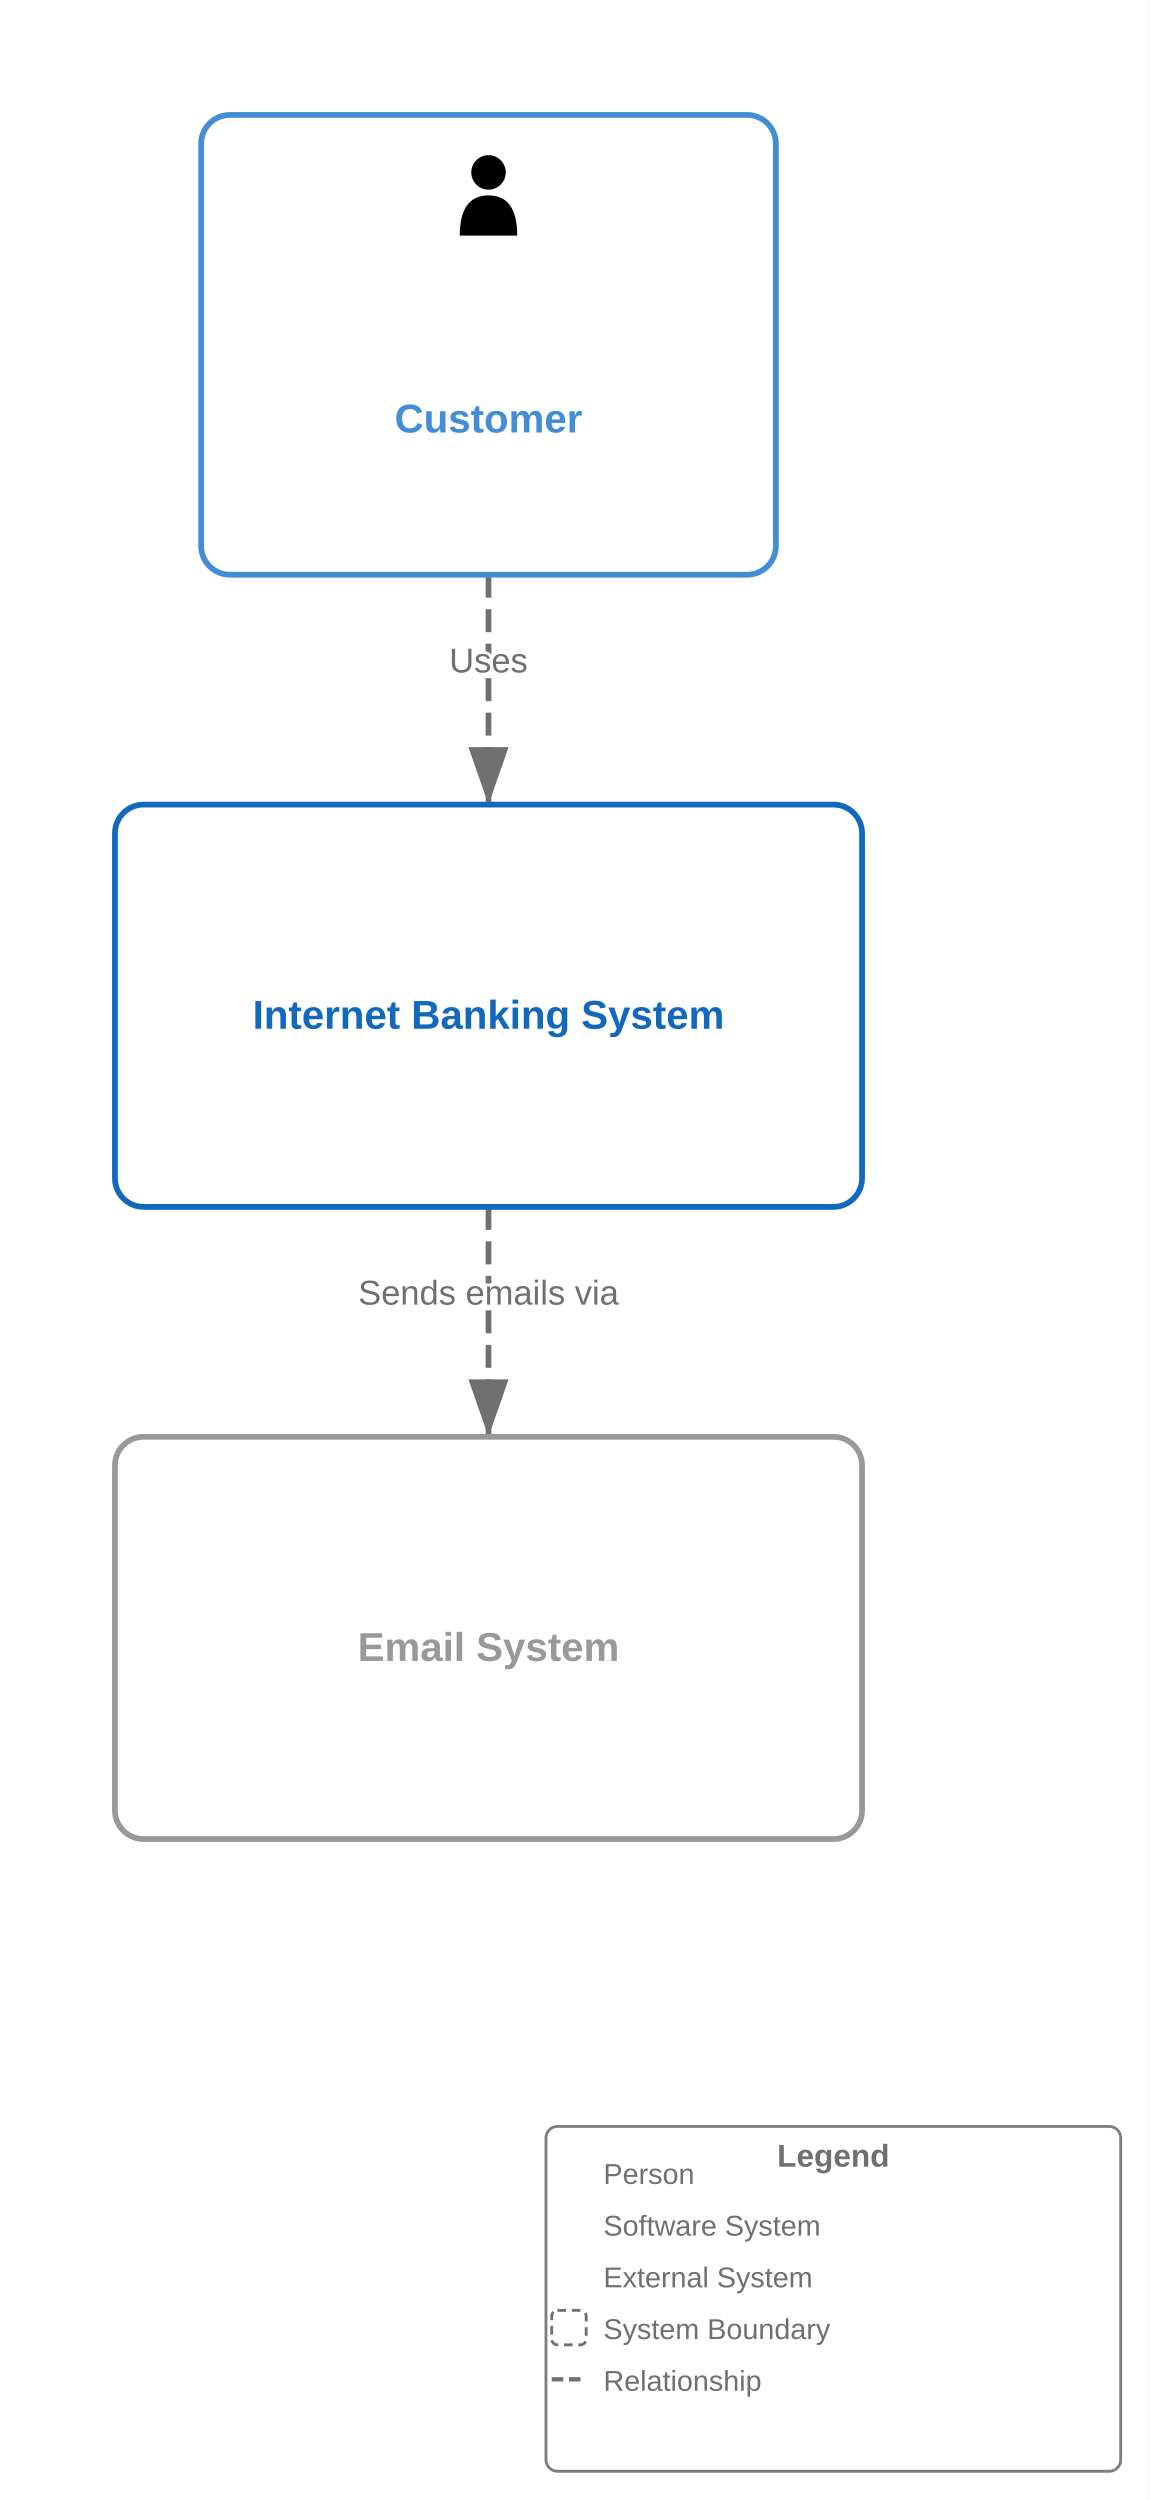
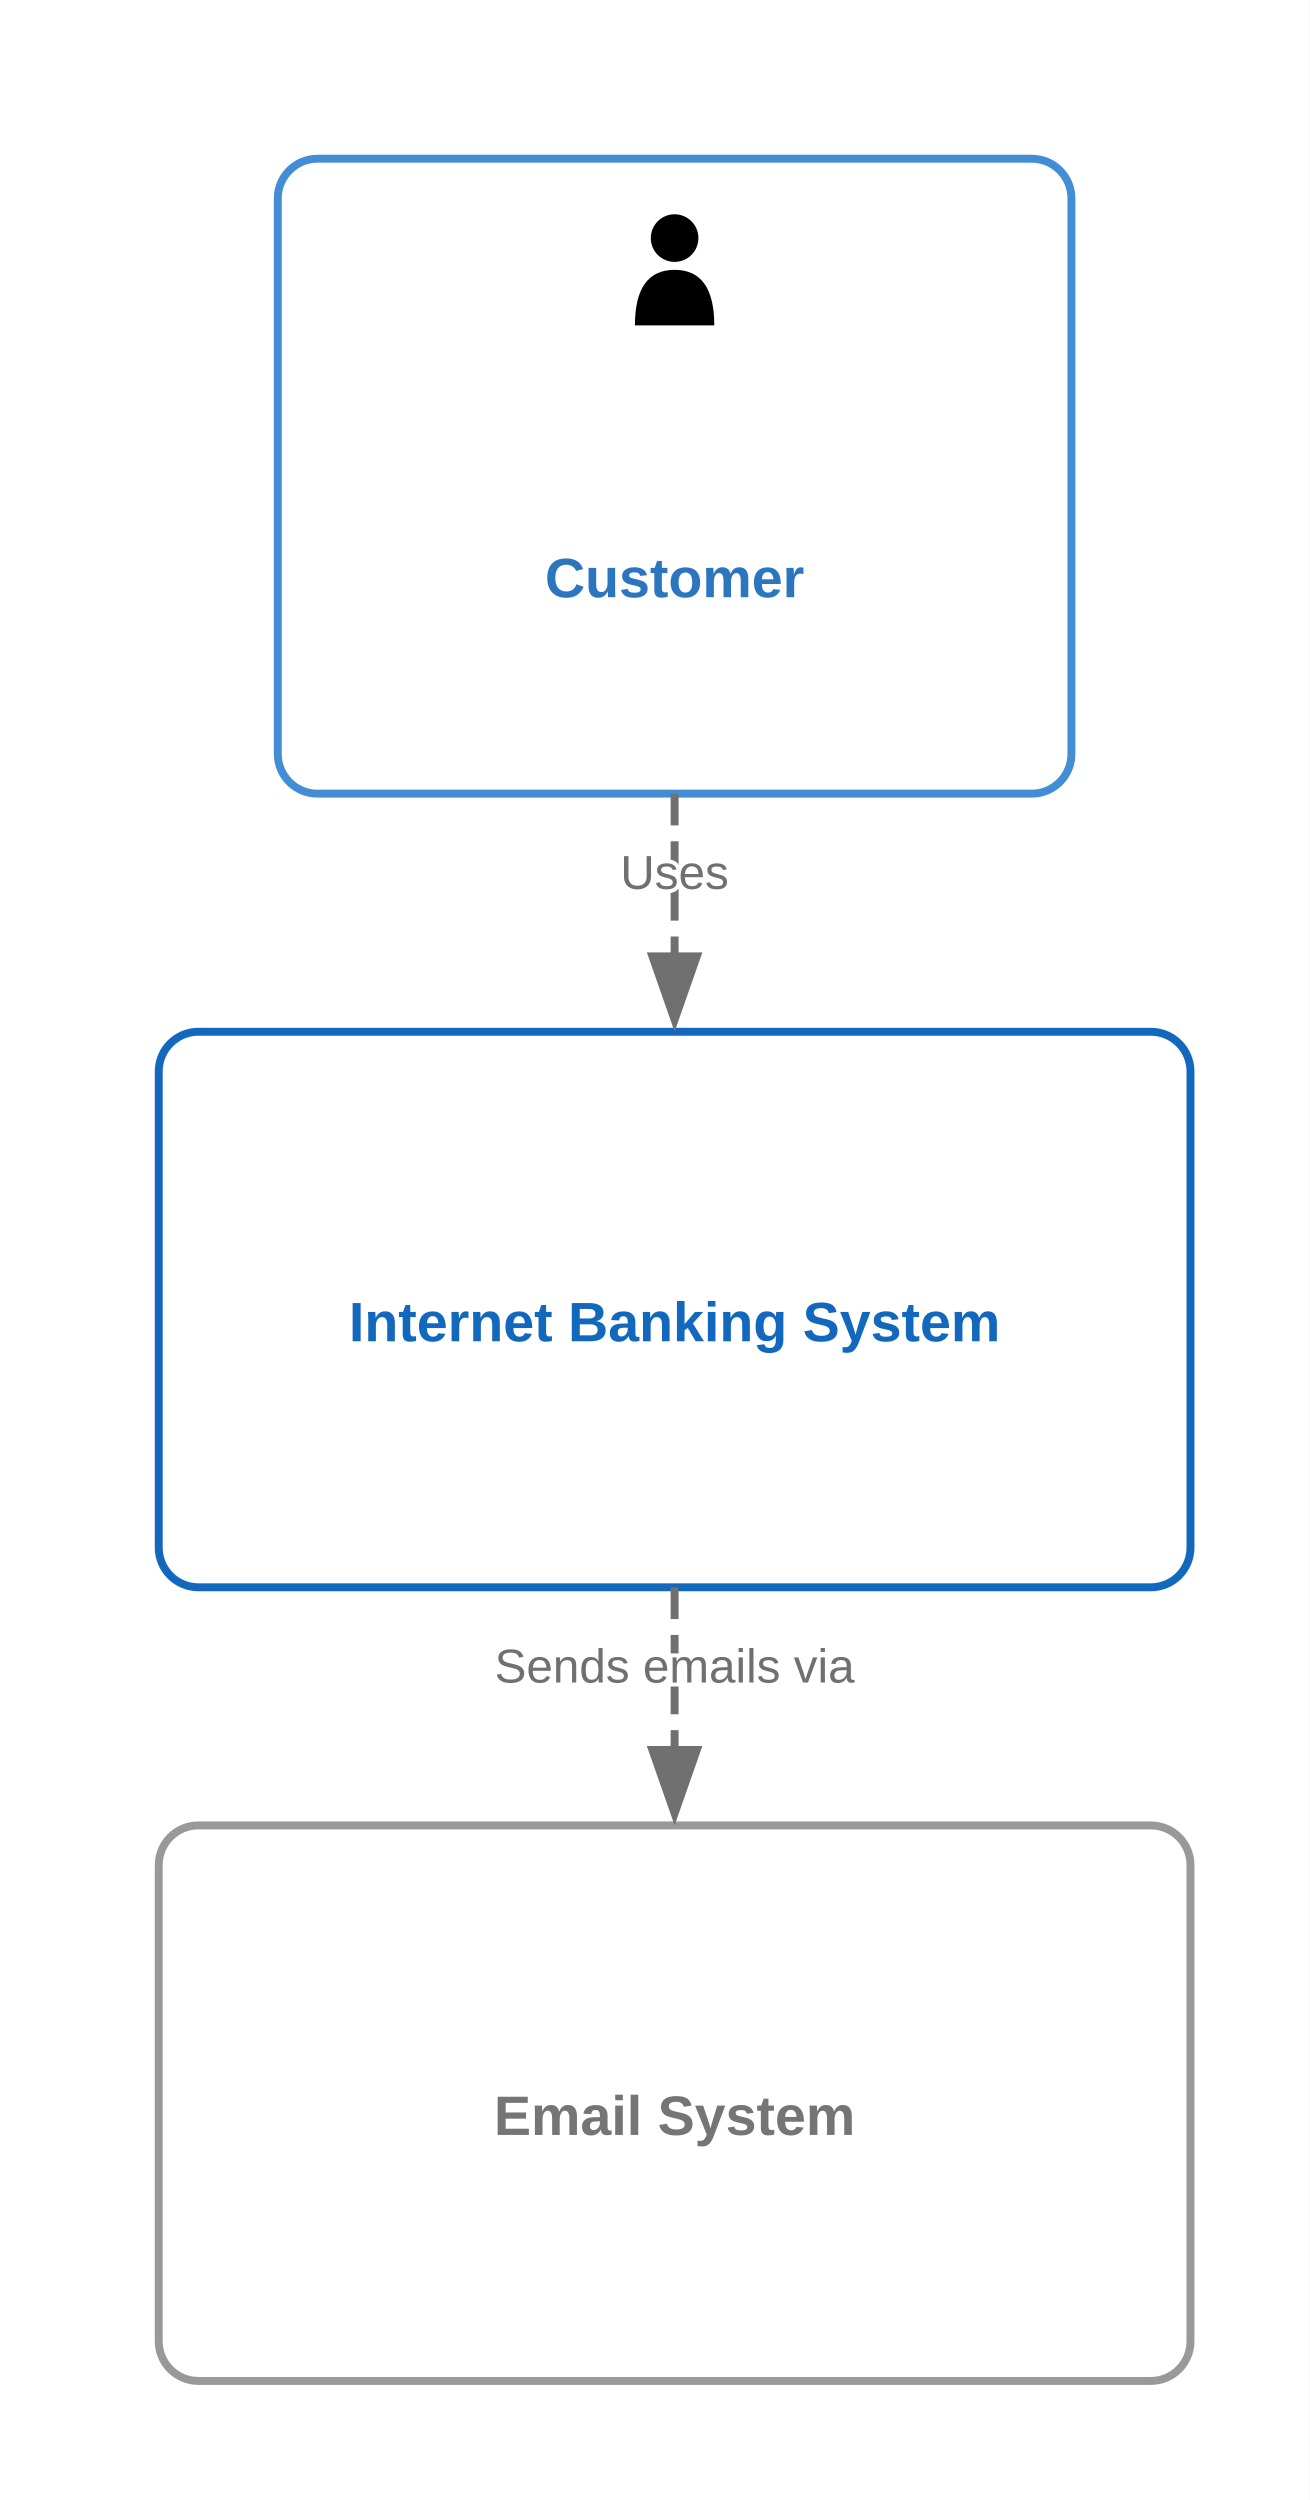
- <svg xmlns="http://www.w3.org/2000/svg" width="400" height="870" viewBox="0 0 400 870" role="img">
-   <rect x="0" y="0" width="400" height="870" fill="#FFFFFF" />
+ <svg xmlns="http://www.w3.org/2000/svg" width="330" height="630" viewBox="0 0 330 630" role="img">
+   <rect x="0" y="0" width="330" height="630" fill="#FFFFFF" />
  <defs>
    <filter id="drop-shadow" x="-20%" y="-20%" width="140%" height="140%">
      <feGaussianBlur in="SourceAlpha" stdDeviation="3" result="blur" />
      <feOffset in="blur" dx="3" dy="3" result="offsetBlur" />
      <feComponentTransfer>
        <feFuncA type="linear" slope="0.3" />
      </feComponentTransfer>
      <feMerge>
        <feMergeNode />
        <feMergeNode in="SourceGraphic" />
      </feMerge>
    </filter>
    <marker id="c4x-arrow-uses" markerWidth="10" markerHeight="7" refX="10" refY="3.5" orient="auto" markerUnits="strokeWidth">
      <path d="M0,0 L10,3.5 L0,7 z" fill="#707070" fill-opacity="1" />
    </marker>
    <marker id="c4x-arrow-async" markerWidth="10" markerHeight="7" refX="10" refY="3.5" orient="auto" markerUnits="strokeWidth">
      <path d="M0,0 L10,3.5 L0,7 z" fill="#707070" fill-opacity="1" />
    </marker>
    <marker id="c4x-arrow-sync" markerWidth="10" markerHeight="7" refX="10" refY="3.5" orient="auto" markerUnits="strokeWidth">
      <path d="M0,0 L10,3.5 L0,7 z" fill="#707070" fill-opacity="1" />
    </marker>
  </defs>
  <g class="diagram-content" transform="translate(0, 0)">
    <g class="boundaries">

    </g>
-     <g class="edges">
-       <g class="edge" data-id="rel-0">
-         <path d="M170.00,200.00 L170.00,280.00" fill="none" stroke="#707070" stroke-width="2" marker-end="url(#c4x-arrow-uses)" stroke-dasharray="8,4" />
-         <text x="170.00" y="234.00" fill="#707070" stroke="#FFFFFF" stroke-width="2" paint-order="stroke" text-anchor="middle" font-size="12" font-family="Arial, sans-serif">Uses</text>
-       </g>
-       <g class="edge" data-id="rel-1">
-         <path d="M170.00,420.00 L170.00,500.00" fill="none" stroke="#707070" stroke-width="2" marker-end="url(#c4x-arrow-uses)" stroke-dasharray="8,4" />
-         <text x="170.00" y="454.00" fill="#707070" stroke="#FFFFFF" stroke-width="2" paint-order="stroke" text-anchor="middle" font-size="12" font-family="Arial, sans-serif">Sends emails via</text>
-       </g>
-     </g>
    <g class="nodes">
      <g class="node person" data-id="Customer">
        <rect x="70.00" y="40.00" width="200.00" height="160.00" rx="10" ry="10" fill="#FFFFFF" stroke="#438DD5" stroke-width="2" />
        <g class="element-icon">
          <g transform="translate(150.00, 50.00) scale(0.4)" fill="#438DD5" stroke="none">
            <circle cx="50" cy="25" r="15" fill="currentColor" />
            <path d="M 25 80 Q 25 45 50 45 Q 75 45 75 80 Z" fill="currentColor" />
          </g>
        </g>
-         <text x="170.00" y="150.50" fill="#438DD5" text-anchor="middle" font-size="14" font-family="Arial, sans-serif" font-weight="bold">Customer</text>
+         <text data-field="label" x="170.00" y="150.50" fill="#2B76BF" text-anchor="middle" font-size="14" font-family="Arial, sans-serif" font-weight="bold">Customer</text>
      </g>
      <g class="node" data-id="Banking">
-         <rect x="40.00" y="280.00" width="260.00" height="140.00" rx="10" ry="10" fill="#FFFFFF" stroke="#1168BD" stroke-width="2" />
-         <text x="170.00" y="358.00" fill="#1168BD" text-anchor="middle" font-size="14" font-family="Arial, sans-serif" font-weight="bold">Internet Banking System</text>
+         <rect x="40.00" y="260.00" width="260.00" height="140.00" rx="10" ry="10" fill="#FFFFFF" stroke="#1168BD" stroke-width="2" />
+         <text data-field="label" x="170.00" y="338.00" fill="#1168BD" text-anchor="middle" font-size="14" font-family="Arial, sans-serif" font-weight="bold">Internet Banking System</text>
      </g>
      <g class="node" data-id="Email">
-         <rect x="40.00" y="500.00" width="260.00" height="140.00" rx="10" ry="10" fill="#FFFFFF" stroke="#999999" stroke-width="2" />
-         <text x="170.00" y="578.00" fill="#999999" text-anchor="middle" font-size="14" font-family="Arial, sans-serif" font-weight="bold">Email System</text>
+         <rect x="40.00" y="460.00" width="260.00" height="140.00" rx="10" ry="10" fill="#FFFFFF" stroke="#999999" stroke-width="2" />
+         <text data-field="label" x="170.00" y="538.00" fill="#757575" text-anchor="middle" font-size="14" font-family="Arial, sans-serif" font-weight="bold">Email System</text>
+       </g>
+     </g>
+     <g class="edges">
+       <g class="edge" data-id="rel-0">
+         <path class="edge-hit-area" d="M170.00,200.00 L170.00,260.00" fill="none" stroke="transparent" stroke-width="14" pointer-events="stroke" />
+         <path d="M170.00,200.00 L170.00,260.00" fill="none" stroke="#707070" stroke-width="2" marker-end="url(#c4x-arrow-uses)" stroke-dasharray="8,4" />
+         <text x="170.00" y="224.00" fill="#707070" stroke="#FFFFFF" stroke-width="2" paint-order="stroke" text-anchor="middle" font-size="12" font-family="Arial, sans-serif">Uses</text>
+       </g>
+       <g class="edge" data-id="rel-1">
+         <path class="edge-hit-area" d="M170.00,400.00 L170.00,460.00" fill="none" stroke="transparent" stroke-width="14" pointer-events="stroke" />
+         <path d="M170.00,400.00 L170.00,460.00" fill="none" stroke="#707070" stroke-width="2" marker-end="url(#c4x-arrow-uses)" stroke-dasharray="8,4" />
+         <text x="170.00" y="424.00" fill="#707070" stroke="#FFFFFF" stroke-width="2" paint-order="stroke" text-anchor="middle" font-size="12" font-family="Arial, sans-serif">Sends emails via</text>
      </g>
    </g>
  </g>
-   <g class="legend">
-     <rect x="190" y="740" width="200" height="120" rx="4" ry="4" fill="#FFFFFF" stroke="#707070" stroke-width="1" opacity="0.9" />
-     <text x="290.00" y="754.00" fill="#707070" text-anchor="middle" font-size="11" font-family="Arial, sans-serif" font-weight="bold">Legend</text>
-     <circle cx="198.00" cy="757.00" r="3" fill="#FFFFFF" />
-     <text x="210" y="760.00" fill="#707070" font-size="10" font-family="Arial, sans-serif">Person</text>
-     <rect x="192.00" y="768.00" width="12" height="12" rx="2" ry="2" fill="#FFFFFF" />
-     <text x="210" y="778.00" fill="#707070" font-size="10" font-family="Arial, sans-serif">Software System</text>
-     <rect x="192.00" y="786.00" width="12" height="12" rx="2" ry="2" fill="#FFFFFF" />
-     <text x="210" y="796.00" fill="#707070" font-size="10" font-family="Arial, sans-serif">External System</text>
-     <rect x="192.00" y="804.00" width="12" height="12" rx="2" ry="2" fill="none" stroke="#707070" stroke-width="1" stroke-dasharray="3,2" />
-     <text x="210" y="814.00" fill="#707070" font-size="10" font-family="Arial, sans-serif">System Boundary</text>
-     <line x1="192.00" y1="828.00" x2="204.00" y2="828.00" stroke="#707070" stroke-width="1.5" stroke-dasharray="4,2" />
-     <text x="210" y="832.00" fill="#707070" font-size="10" font-family="Arial, sans-serif">Relationship</text>
-   </g>
</svg>
